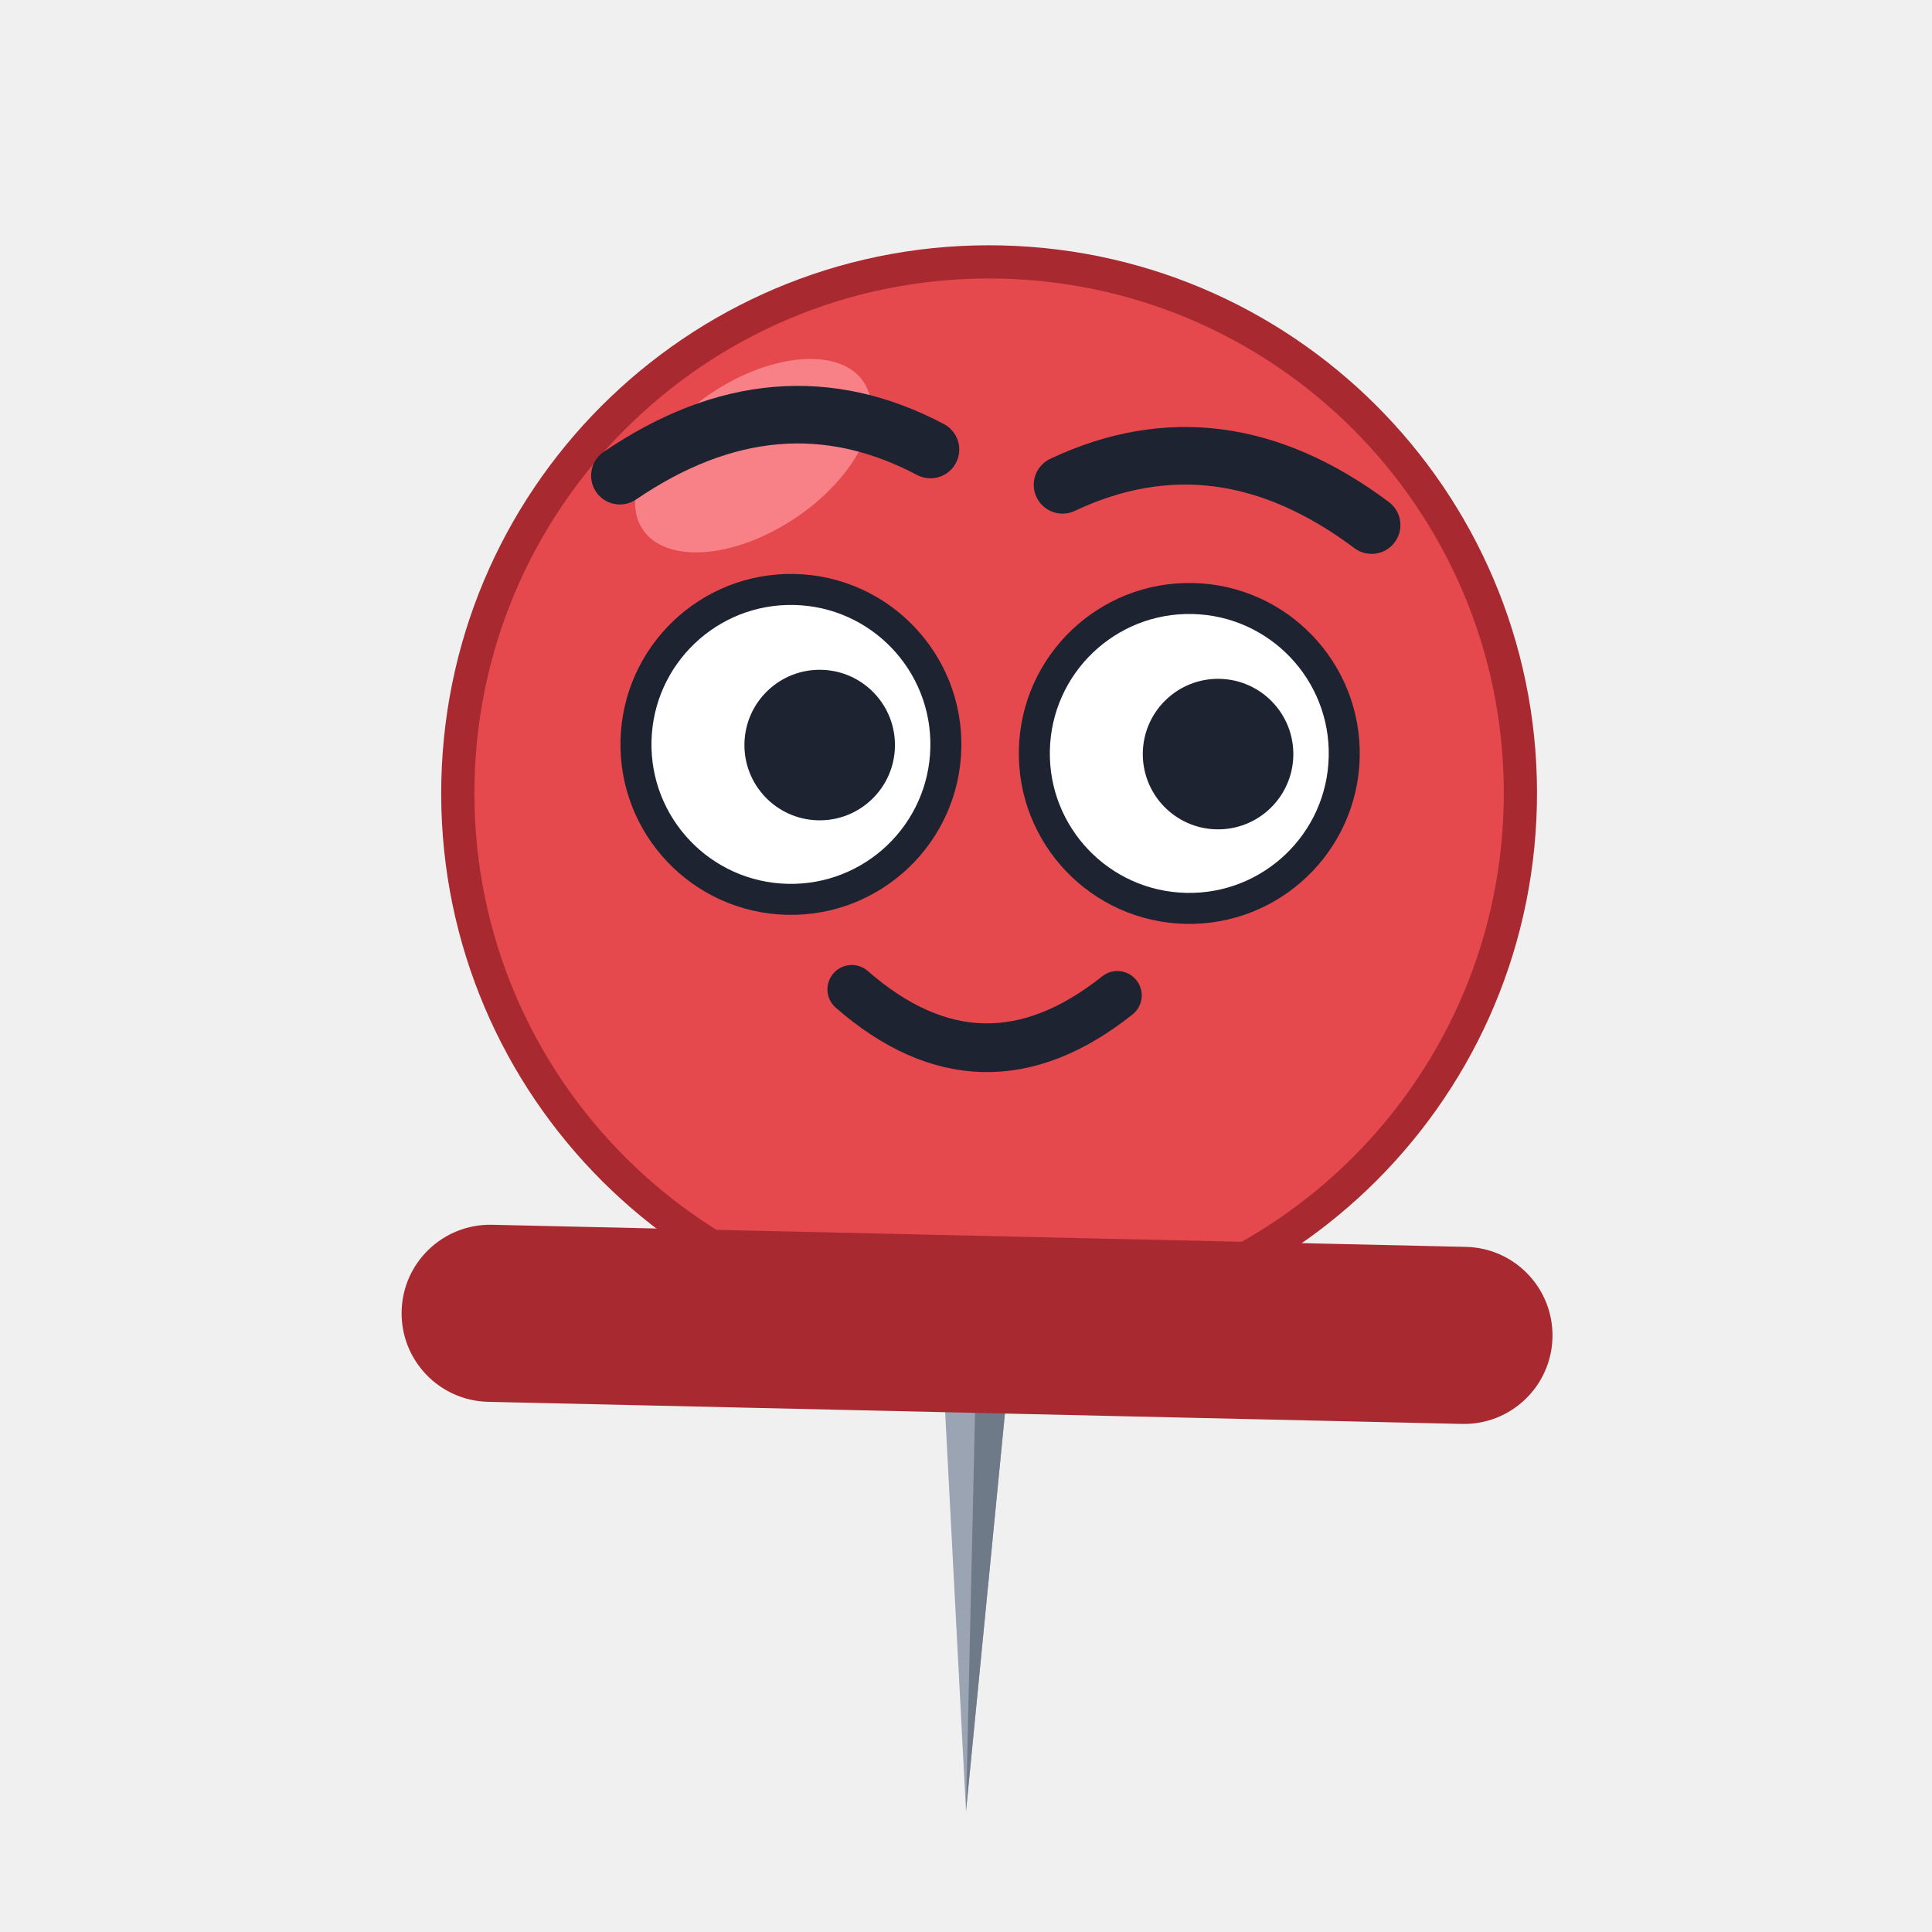
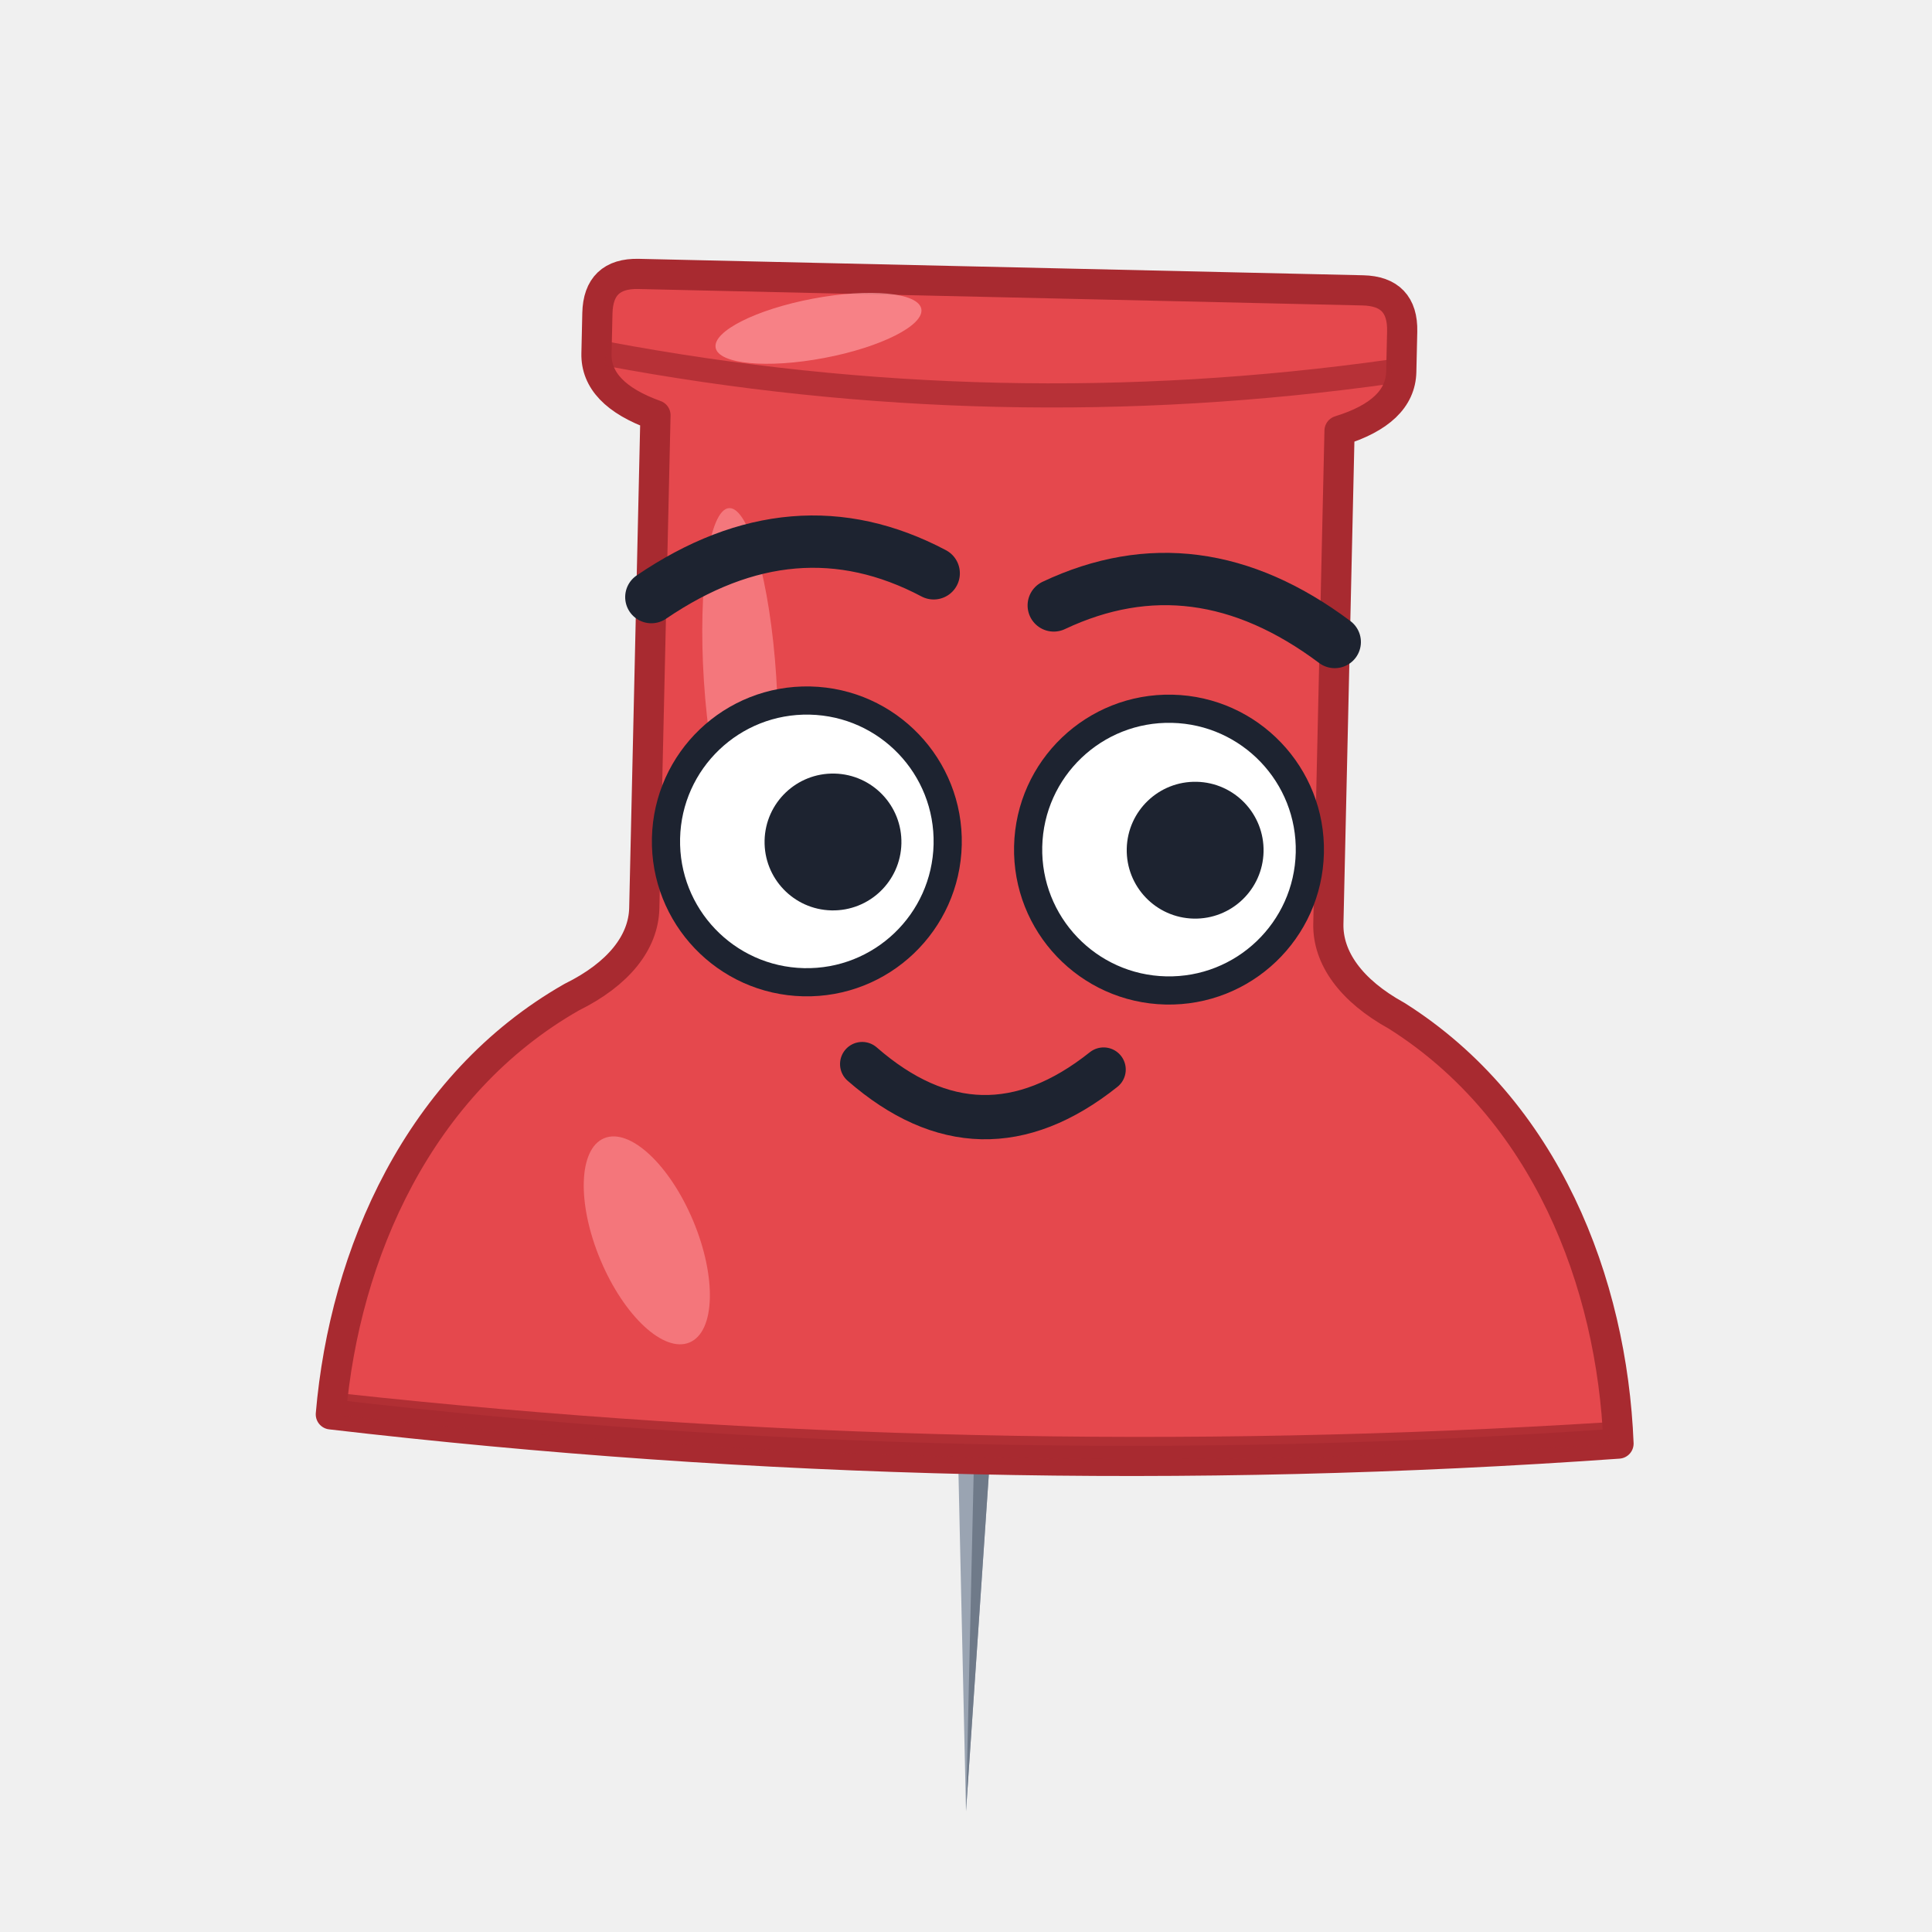
<svg xmlns="http://www.w3.org/2000/svg" width="96" height="96" viewBox="0 0 96 96">
-   <g transform="translate(0 0) rotate(1.3 48 90) translate(48 90) scale(1.1 1.1) translate(-48 -90)">
-     <polygon points="46.5,70 49.5,70 48,90" fill="#9aa4b2" />
-     <polygon points="48,70 49.5,70 48,90" fill="#6f7a89" />
-     <circle cx="48" cy="44" r="24" fill="#e5484d" stroke="#a82a30" stroke-width="1.5" />
-     <ellipse cx="37" cy="29" rx="6" ry="3.4" transform="rotate(-35 37 29)" fill="#ff9a9e" opacity="0.7" />
-     <rect x="22" y="64" width="52" height="8" rx="4" fill="#a82a30" />
+   <g transform="translate(0 0) rotate(1.3 48 90) translate(48 90) scale(1 1) translate(-48 -90)">
+     <polygon points="47.1,70 48.9,70 48,90" fill="#9aa4b2" />
+     <polygon points="48,70 48.9,70 48,90" fill="#6f7a89" />
+     <path d="M30 14 H66 Q68 14 68 16 V18 Q68 20 65 21 L65 21.5 V45.5 C65 47.2 66.2 48.8 68.5 50 C76 54.5 79.5 63 80 71 Q48 74 16 71 C16.5 63 20 54.5 27.5 50 C29.8 48.8 31 47.2 31 45.5 V21.5 L31 21 Q28 20 28 18 V16 Q28 14 30 14 Z" fill="#e5484d" stroke="#a82a30" stroke-width="1.5" stroke-linejoin="round" />
+     <path d="M28.5 18 Q48 21.2 67.5 18" fill="none" stroke="#a82a30" stroke-width="1.2" opacity="0.75" />
+     <path d="M16.5 70.5 Q48 73.2 79.5 70.5" fill="none" stroke="#a82a30" stroke-width="1.1" opacity="0.85" />
+     <ellipse cx="39" cy="16.5" rx="5.2" ry="1.5" transform="rotate(-12 39 16.5)" fill="#ff9a9e" opacity="0.7" />
+     <ellipse cx="35.5" cy="34" rx="1.8" ry="8.5" transform="rotate(-5 35.5 34)" fill="#ff9a9e" opacity="0.58" />
+     <ellipse cx="31.5" cy="62" rx="2.5" ry="5.5" transform="rotate(-24 31.5 62)" fill="#ff9a9e" opacity="0.56" />
    <clipPath id="eyeL">
      <ellipse cx="39" cy="42" rx="7" ry="7" />
    </clipPath>
    <ellipse cx="39" cy="42" rx="7" ry="7" fill="#ffffff" stroke="#1d2330" stroke-width="1.4" />
    <circle cx="40.3" cy="42" r="3.4" fill="#1d2330" clip-path="url(#eyeL)" />
    <clipPath id="eyeR">
      <ellipse cx="57" cy="42" rx="7" ry="7" />
    </clipPath>
    <ellipse cx="57" cy="42" rx="7" ry="7" fill="#ffffff" stroke="#1d2330" stroke-width="1.4" />
    <circle cx="58.3" cy="42" r="3.4" fill="#1d2330" clip-path="url(#eyeR)" />
    <path d="M31 30.04 Q38 25.04 45 28.54" fill="none" stroke="#1d2330" stroke-width="2.6" stroke-linecap="round" />
    <path d="M51 30 Q58 26.5 65 31.5" fill="none" stroke="#1d2330" stroke-width="2.6" stroke-linecap="round" />
    <path d="M42 53 Q48 58 54 53" fill="none" stroke="#1d2330" stroke-width="2.2" stroke-linecap="round" />
  </g>
</svg>
